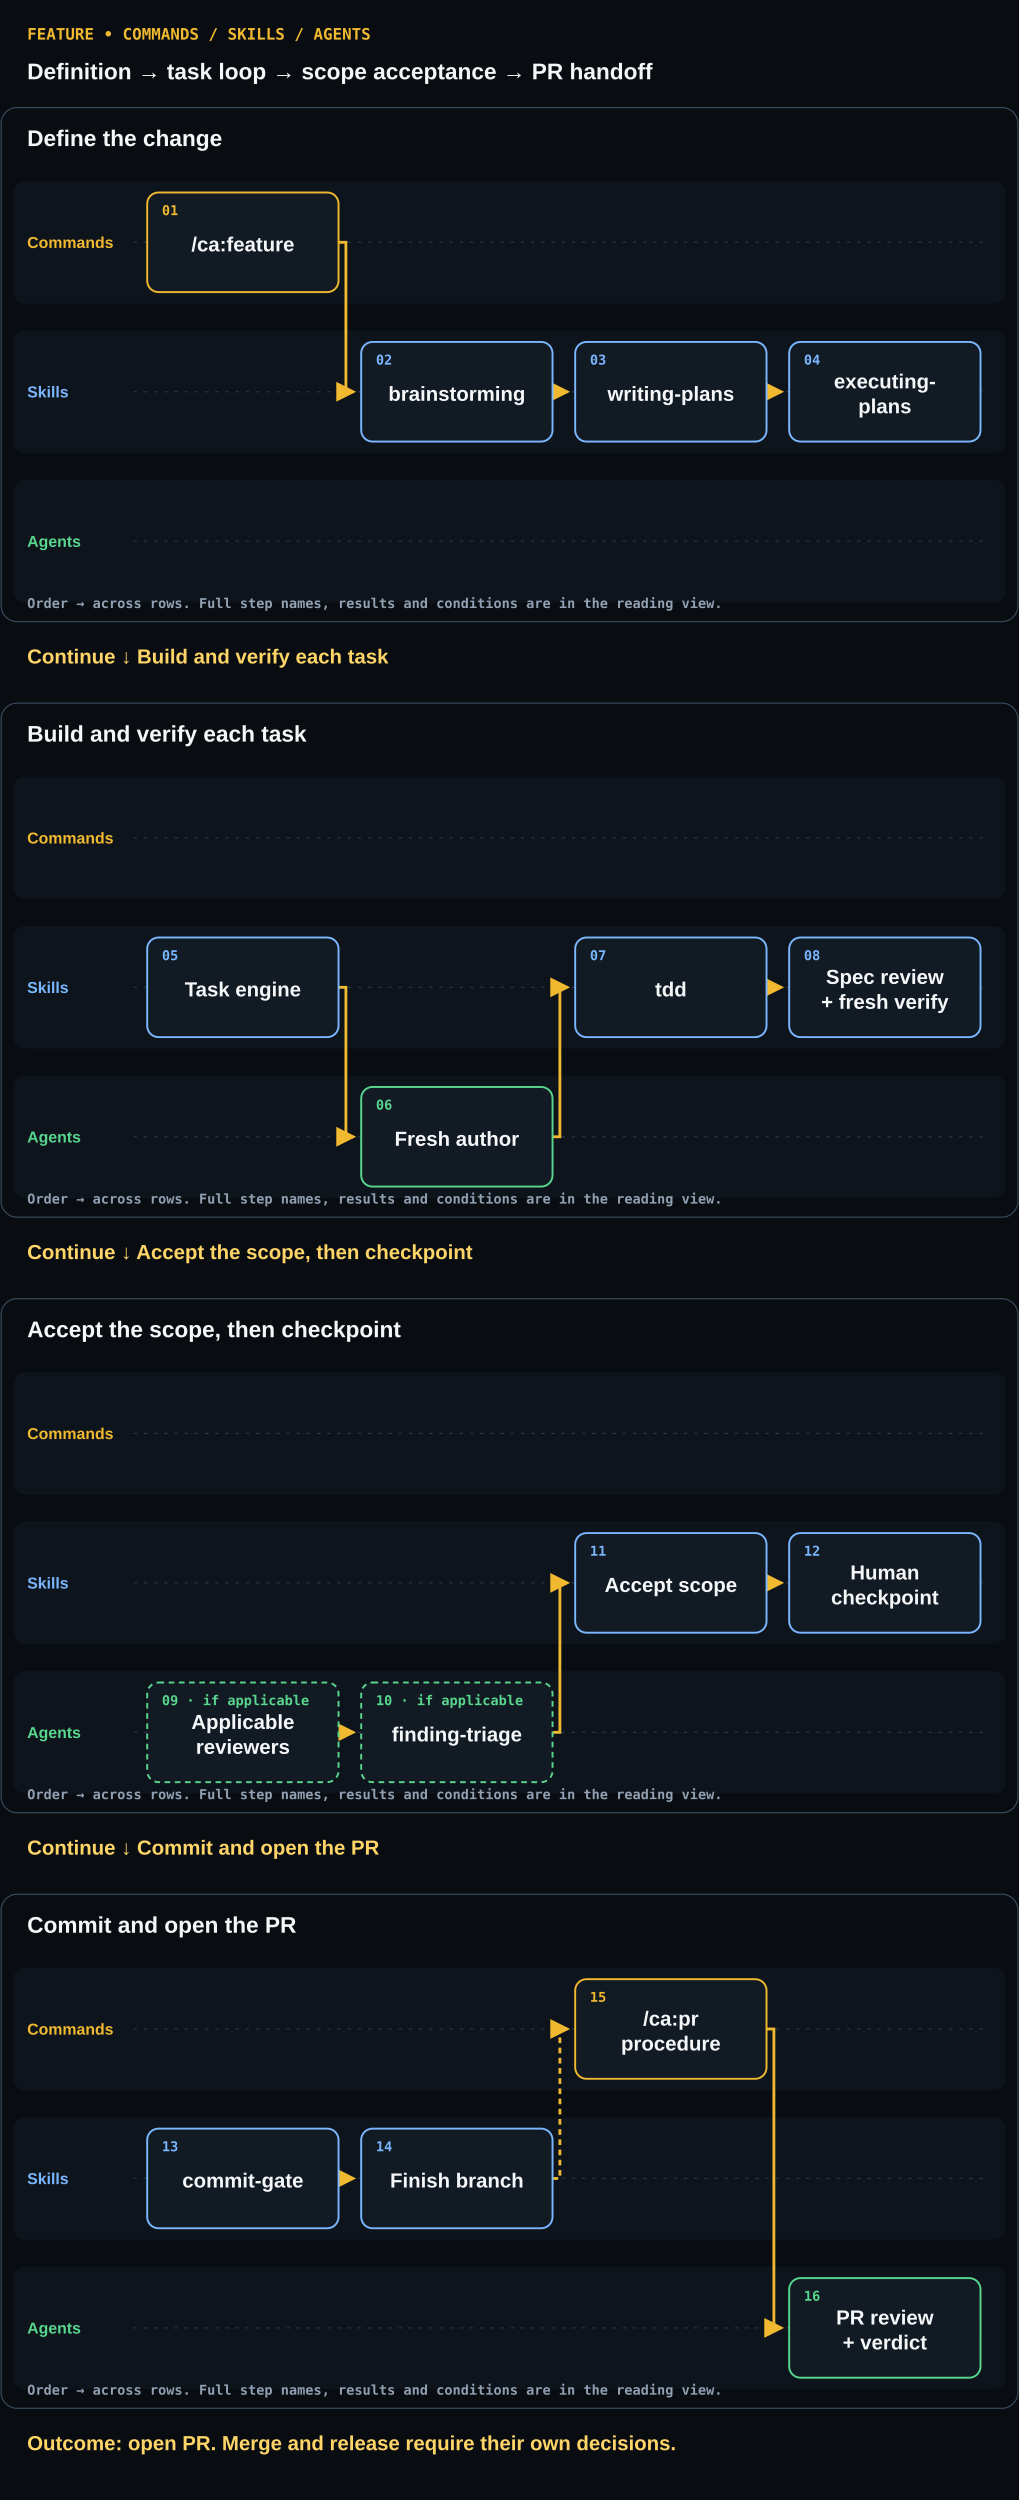
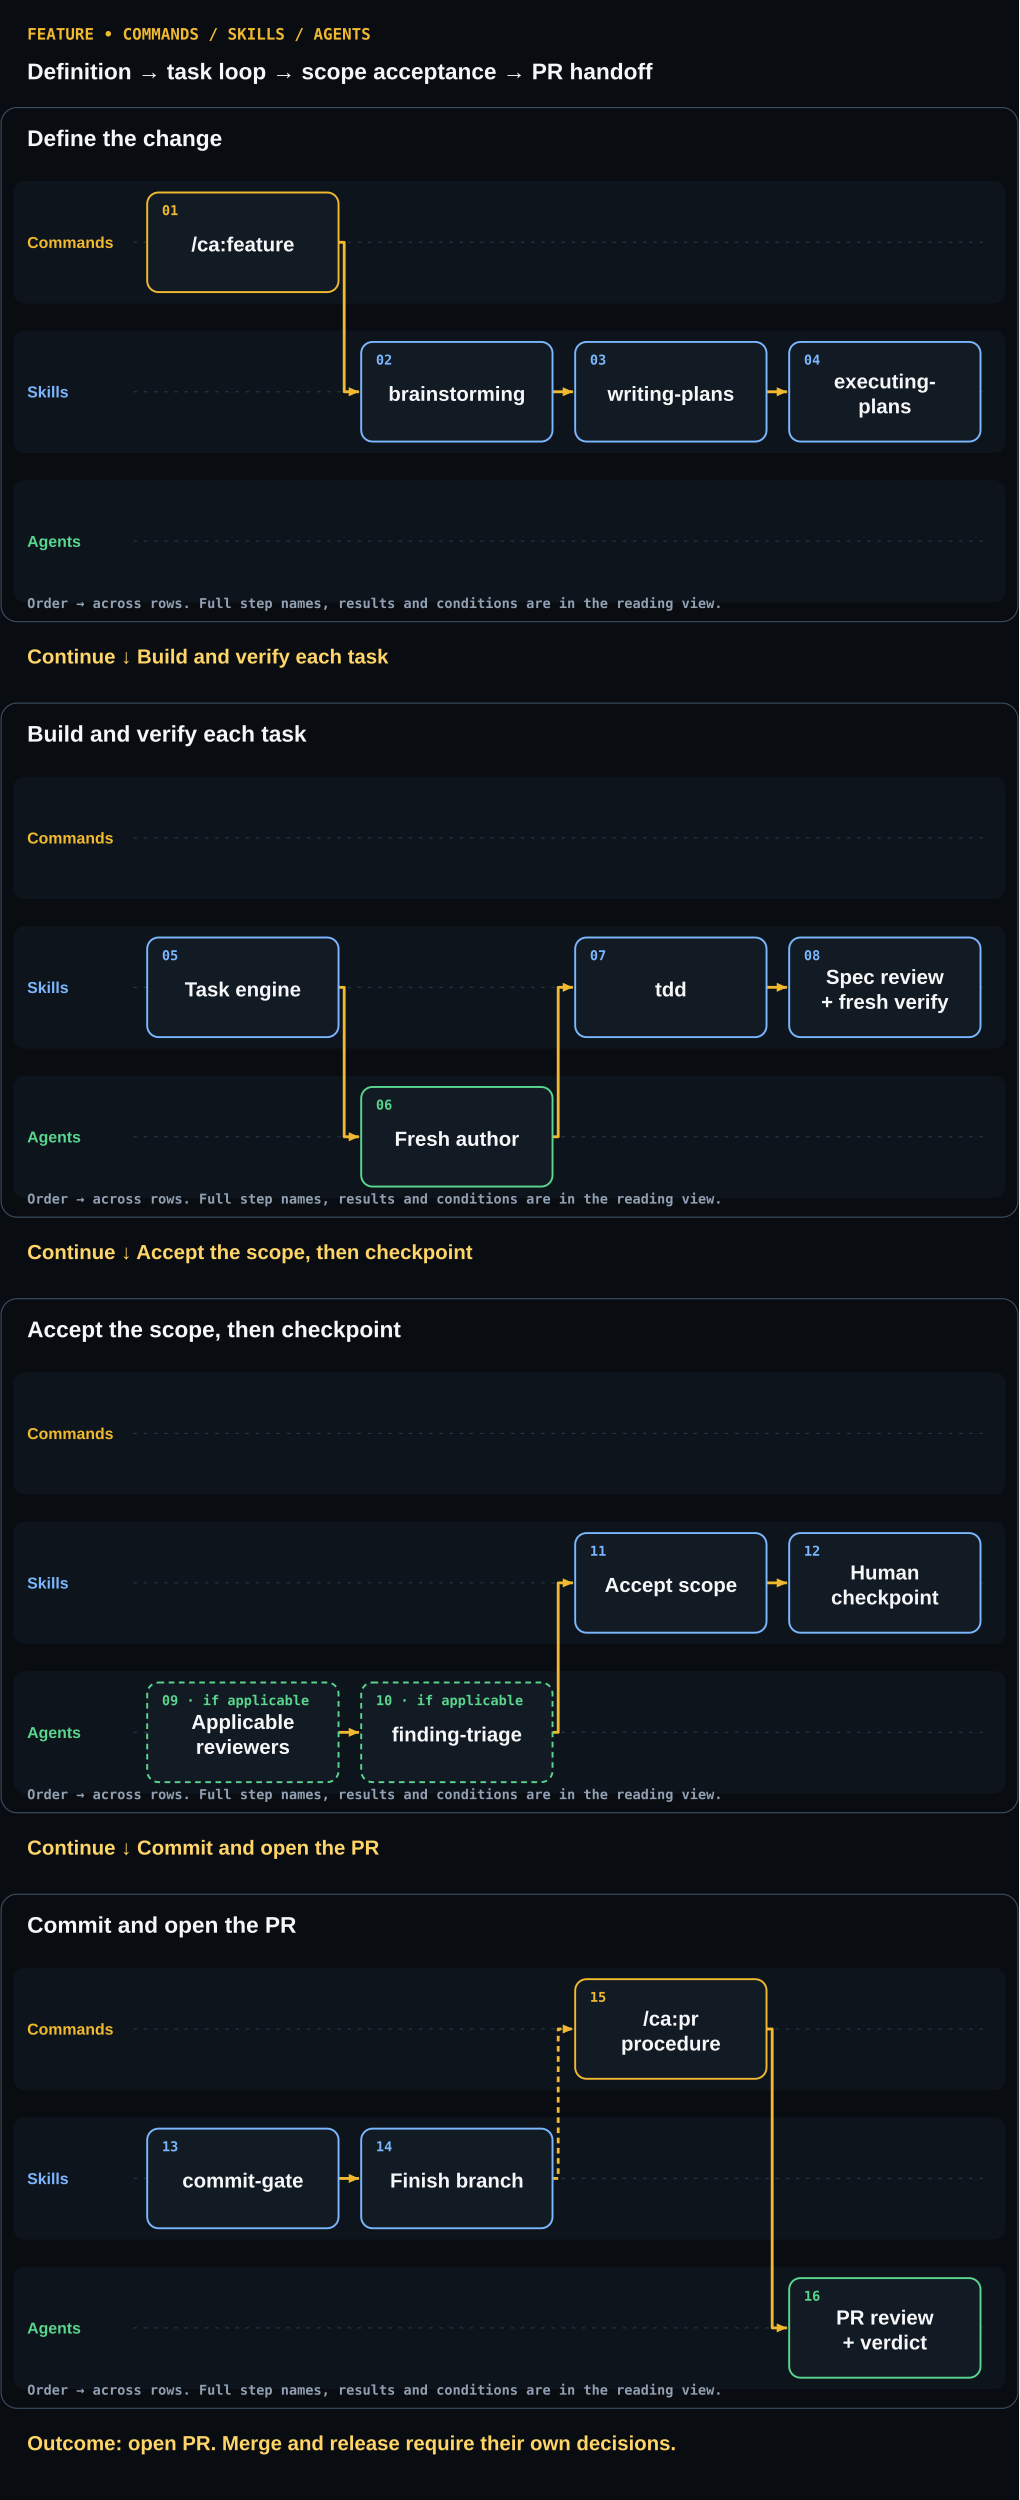
<svg xmlns="http://www.w3.org/2000/svg" viewBox="0 0 900 2208" role="img" data-diagram-system="ca-v2" data-execution-map="feature">
  <rect width="900" height="2208" fill="#090d12" />
  <text x="24" y="35" font-family="JetBrains Mono Variable, Consolas, Cascadia Mono, monospace" font-size="14" font-weight="600" fill="#f0b92f" text-anchor="start" data-max-width="852">FEATURE • COMMANDS / SKILLS / AGENTS</text>
  <text x="24" y="70" font-family="Manrope Variable, Segoe UI, Arial, sans-serif" font-size="20" font-weight="650" fill="#f6f7f9" text-anchor="start" data-max-width="852">Definition → task loop → scope acceptance → PR handoff</text>
  <svg x="0" y="94" width="900" height="456" viewBox="0 0 900 456" role="img" data-diagram-system="ca-v2" data-execution-chapter="define">
    <defs>
-       <marker id="asset-feature-define-arrow" markerWidth="7" markerHeight="7" refX="6" refY="3.5" orient="auto">
-         <path d="M0 0L7 3.5L0 7Z" fill="#f0b92f" />
+       <marker id="asset-feature-define-arrow" markerUnits="userSpaceOnUse" viewBox="0 0 9 8" markerWidth="9" markerHeight="8" refX="9" refY="4" orient="auto">
+         <path d="M0 0L9 4L0 8Z" fill="#f0b92f" />
      </marker>
    </defs>
    <rect x="1" y="1" width="898" height="454" rx="14" fill="#090d12" stroke="#3a4c60" />
    <text x="24" y="35" font-family="Manrope Variable, Segoe UI, Arial, sans-serif" font-size="20" font-weight="650" fill="#f6f7f9" text-anchor="start" data-max-width="760">Define the change</text>
    <rect x="12" y="66" width="876" height="108" rx="10" fill="#0e141c" />
    <path d="M118 120H874" fill="none" stroke="#273647" stroke-dasharray="3 6" />
    <text x="24" y="125" font-family="Manrope Variable, Segoe UI, Arial, sans-serif" font-size="14" font-weight="650" fill="#f0b92f" text-anchor="start" data-max-width="91">Commands</text>
    <rect x="12" y="198" width="876" height="108" rx="10" fill="#0e141c" />
    <path d="M118 252H874" fill="none" stroke="#273647" stroke-dasharray="3 6" />
    <text x="24" y="257" font-family="Manrope Variable, Segoe UI, Arial, sans-serif" font-size="14" font-weight="650" fill="#7ab7ff" text-anchor="start" data-max-width="91">Skills</text>
    <rect x="12" y="330" width="876" height="108" rx="10" fill="#0e141c" />
    <path d="M118 384H874" fill="none" stroke="#273647" stroke-dasharray="3 6" />
    <text x="24" y="389" font-family="Manrope Variable, Segoe UI, Arial, sans-serif" font-size="14" font-weight="650" fill="#58d68d" text-anchor="start" data-max-width="91">Agents</text>
-     <path data-map-edge="entry:spec" data-relation="sequence" d="M299 120H305.5V252H312" fill="none" stroke="#f0b92f" stroke-width="2.5" marker-end="url(#asset-feature-define-arrow)" />
-     <path data-map-edge="spec:plan" data-relation="sequence" d="M488 252H494.5V252H501" fill="none" stroke="#f0b92f" stroke-width="2.5" marker-end="url(#asset-feature-define-arrow)" />
-     <path data-map-edge="plan:batch" data-relation="sequence" d="M677 252H683.5V252H690" fill="none" stroke="#f0b92f" stroke-width="2.5" marker-end="url(#asset-feature-define-arrow)" />
+     <path data-map-edge="entry:spec" data-relation="sequence" d="M299 120H304V252H317" fill="none" stroke="#f0b92f" stroke-width="2.5" stroke-linejoin="round" marker-end="url(#asset-feature-define-arrow)" />
+     <path data-map-edge="spec:plan" data-relation="sequence" d="M488 252H493V252H506" fill="none" stroke="#f0b92f" stroke-width="2.5" stroke-linejoin="round" marker-end="url(#asset-feature-define-arrow)" />
+     <path data-map-edge="plan:batch" data-relation="sequence" d="M677 252H682V252H695" fill="none" stroke="#f0b92f" stroke-width="2.5" stroke-linejoin="round" marker-end="url(#asset-feature-define-arrow)" />
    <g data-map-node="entry" data-role="command">
      <rect x="130" y="76" width="169" height="88" rx="10" fill="#121a24" stroke="#f0b92f" stroke-width="1.7" />
      <text x="143" y="96" font-family="JetBrains Mono Variable, Consolas, Cascadia Mono, monospace" font-size="12" font-weight="600" fill="#f0b92f" text-anchor="start" data-max-width="147" data-label-kind="annotation">01</text>
      <text x="214.5" y="128" font-family="Manrope Variable, Segoe UI, Arial, sans-serif" font-size="18" font-weight="650" fill="#f6f7f9" text-anchor="middle" data-max-width="153">/ca:feature</text>
    </g>
    <g data-map-node="spec" data-role="skill">
      <rect x="319" y="208" width="169" height="88" rx="10" fill="#121a24" stroke="#7ab7ff" stroke-width="1.7" />
      <text x="332" y="228" font-family="JetBrains Mono Variable, Consolas, Cascadia Mono, monospace" font-size="12" font-weight="600" fill="#7ab7ff" text-anchor="start" data-max-width="147" data-label-kind="annotation">02</text>
      <text x="403.5" y="260" font-family="Manrope Variable, Segoe UI, Arial, sans-serif" font-size="18" font-weight="650" fill="#f6f7f9" text-anchor="middle" data-max-width="153">brainstorming</text>
    </g>
    <g data-map-node="plan" data-role="skill">
      <rect x="508" y="208" width="169" height="88" rx="10" fill="#121a24" stroke="#7ab7ff" stroke-width="1.7" />
      <text x="521" y="228" font-family="JetBrains Mono Variable, Consolas, Cascadia Mono, monospace" font-size="12" font-weight="600" fill="#7ab7ff" text-anchor="start" data-max-width="147" data-label-kind="annotation">03</text>
      <text x="592.5" y="260" font-family="Manrope Variable, Segoe UI, Arial, sans-serif" font-size="18" font-weight="650" fill="#f6f7f9" text-anchor="middle" data-max-width="153">writing-plans</text>
    </g>
    <g data-map-node="batch" data-role="skill">
      <rect x="697" y="208" width="169" height="88" rx="10" fill="#121a24" stroke="#7ab7ff" stroke-width="1.7" />
      <text x="710" y="228" font-family="JetBrains Mono Variable, Consolas, Cascadia Mono, monospace" font-size="12" font-weight="600" fill="#7ab7ff" text-anchor="start" data-max-width="147" data-label-kind="annotation">04</text>
      <text x="781.5" y="249" font-family="Manrope Variable, Segoe UI, Arial, sans-serif" font-size="18" font-weight="650" fill="#f6f7f9" text-anchor="middle" data-max-width="153">executing-</text>
      <text x="781.5" y="271" font-family="Manrope Variable, Segoe UI, Arial, sans-serif" font-size="18" font-weight="650" fill="#f6f7f9" text-anchor="middle" data-max-width="153">plans</text>
    </g>
    <text x="24" y="443" font-family="JetBrains Mono Variable, Consolas, Cascadia Mono, monospace" font-size="12" font-weight="600" fill="#91a0b2" text-anchor="start" data-max-width="852" data-label-kind="annotation">Order → across rows. Full step names, results and conditions are in the reading view.</text>
  </svg>
  <text x="24" y="586" font-family="Manrope Variable, Segoe UI, Arial, sans-serif" font-size="18" font-weight="650" fill="#ffd568" text-anchor="start" data-max-width="852">Continue ↓ Build and verify each task</text>
  <svg x="0" y="620" width="900" height="456" viewBox="0 0 900 456" role="img" data-diagram-system="ca-v2" data-execution-chapter="task">
    <defs>
-       <marker id="asset-feature-task-arrow" markerWidth="7" markerHeight="7" refX="6" refY="3.5" orient="auto">
-         <path d="M0 0L7 3.5L0 7Z" fill="#f0b92f" />
+       <marker id="asset-feature-task-arrow" markerUnits="userSpaceOnUse" viewBox="0 0 9 8" markerWidth="9" markerHeight="8" refX="9" refY="4" orient="auto">
+         <path d="M0 0L9 4L0 8Z" fill="#f0b92f" />
      </marker>
    </defs>
    <rect x="1" y="1" width="898" height="454" rx="14" fill="#090d12" stroke="#3a4c60" />
    <text x="24" y="35" font-family="Manrope Variable, Segoe UI, Arial, sans-serif" font-size="20" font-weight="650" fill="#f6f7f9" text-anchor="start" data-max-width="760">Build and verify each task</text>
    <rect x="12" y="66" width="876" height="108" rx="10" fill="#0e141c" />
    <path d="M118 120H874" fill="none" stroke="#273647" stroke-dasharray="3 6" />
    <text x="24" y="125" font-family="Manrope Variable, Segoe UI, Arial, sans-serif" font-size="14" font-weight="650" fill="#f0b92f" text-anchor="start" data-max-width="91">Commands</text>
    <rect x="12" y="198" width="876" height="108" rx="10" fill="#0e141c" />
    <path d="M118 252H874" fill="none" stroke="#273647" stroke-dasharray="3 6" />
    <text x="24" y="257" font-family="Manrope Variable, Segoe UI, Arial, sans-serif" font-size="14" font-weight="650" fill="#7ab7ff" text-anchor="start" data-max-width="91">Skills</text>
    <rect x="12" y="330" width="876" height="108" rx="10" fill="#0e141c" />
    <path d="M118 384H874" fill="none" stroke="#273647" stroke-dasharray="3 6" />
    <text x="24" y="389" font-family="Manrope Variable, Segoe UI, Arial, sans-serif" font-size="14" font-weight="650" fill="#58d68d" text-anchor="start" data-max-width="91">Agents</text>
-     <path data-map-edge="task-select:author" data-relation="dispatch" d="M299 252H305.5V384H312" fill="none" stroke="#f0b92f" stroke-width="2.5" marker-end="url(#asset-feature-task-arrow)" />
-     <path data-map-edge="author:tdd" data-relation="dispatch" d="M488 384H494.5V252H501" fill="none" stroke="#f0b92f" stroke-width="2.5" marker-end="url(#asset-feature-task-arrow)" />
-     <path data-map-edge="tdd:task-proof" data-relation="return" d="M677 252H683.5V252H690" fill="none" stroke="#f0b92f" stroke-width="2.5" marker-end="url(#asset-feature-task-arrow)" />
+     <path data-map-edge="task-select:author" data-relation="dispatch" d="M299 252H304V384H317" fill="none" stroke="#f0b92f" stroke-width="2.5" stroke-linejoin="round" marker-end="url(#asset-feature-task-arrow)" />
+     <path data-map-edge="author:tdd" data-relation="dispatch" d="M488 384H493V252H506" fill="none" stroke="#f0b92f" stroke-width="2.5" stroke-linejoin="round" marker-end="url(#asset-feature-task-arrow)" />
+     <path data-map-edge="tdd:task-proof" data-relation="return" d="M677 252H682V252H695" fill="none" stroke="#f0b92f" stroke-width="2.5" stroke-linejoin="round" marker-end="url(#asset-feature-task-arrow)" />
    <g data-map-node="task-select" data-role="skill">
      <rect x="130" y="208" width="169" height="88" rx="10" fill="#121a24" stroke="#7ab7ff" stroke-width="1.7" />
      <text x="143" y="228" font-family="JetBrains Mono Variable, Consolas, Cascadia Mono, monospace" font-size="12" font-weight="600" fill="#7ab7ff" text-anchor="start" data-max-width="147" data-label-kind="annotation">05</text>
      <text x="214.5" y="260" font-family="Manrope Variable, Segoe UI, Arial, sans-serif" font-size="18" font-weight="650" fill="#f6f7f9" text-anchor="middle" data-max-width="153">Task engine</text>
    </g>
    <g data-map-node="author" data-role="agent">
      <rect x="319" y="340" width="169" height="88" rx="10" fill="#121a24" stroke="#58d68d" stroke-width="1.7" />
      <text x="332" y="360" font-family="JetBrains Mono Variable, Consolas, Cascadia Mono, monospace" font-size="12" font-weight="600" fill="#58d68d" text-anchor="start" data-max-width="147" data-label-kind="annotation">06</text>
      <text x="403.5" y="392" font-family="Manrope Variable, Segoe UI, Arial, sans-serif" font-size="18" font-weight="650" fill="#f6f7f9" text-anchor="middle" data-max-width="153">Fresh author</text>
    </g>
    <g data-map-node="tdd" data-role="skill">
      <rect x="508" y="208" width="169" height="88" rx="10" fill="#121a24" stroke="#7ab7ff" stroke-width="1.7" />
      <text x="521" y="228" font-family="JetBrains Mono Variable, Consolas, Cascadia Mono, monospace" font-size="12" font-weight="600" fill="#7ab7ff" text-anchor="start" data-max-width="147" data-label-kind="annotation">07</text>
      <text x="592.5" y="260" font-family="Manrope Variable, Segoe UI, Arial, sans-serif" font-size="18" font-weight="650" fill="#f6f7f9" text-anchor="middle" data-max-width="153">tdd</text>
    </g>
    <g data-map-node="task-proof" data-role="skill">
      <rect x="697" y="208" width="169" height="88" rx="10" fill="#121a24" stroke="#7ab7ff" stroke-width="1.7" />
      <text x="710" y="228" font-family="JetBrains Mono Variable, Consolas, Cascadia Mono, monospace" font-size="12" font-weight="600" fill="#7ab7ff" text-anchor="start" data-max-width="147" data-label-kind="annotation">08</text>
      <text x="781.5" y="249" font-family="Manrope Variable, Segoe UI, Arial, sans-serif" font-size="18" font-weight="650" fill="#f6f7f9" text-anchor="middle" data-max-width="153">Spec review</text>
      <text x="781.5" y="271" font-family="Manrope Variable, Segoe UI, Arial, sans-serif" font-size="18" font-weight="650" fill="#f6f7f9" text-anchor="middle" data-max-width="153">+ fresh verify</text>
    </g>
    <text x="24" y="443" font-family="JetBrains Mono Variable, Consolas, Cascadia Mono, monospace" font-size="12" font-weight="600" fill="#91a0b2" text-anchor="start" data-max-width="852" data-label-kind="annotation">Order → across rows. Full step names, results and conditions are in the reading view.</text>
  </svg>
  <text x="24" y="1112" font-family="Manrope Variable, Segoe UI, Arial, sans-serif" font-size="18" font-weight="650" fill="#ffd568" text-anchor="start" data-max-width="852">Continue ↓ Accept the scope, then checkpoint</text>
  <svg x="0" y="1146" width="900" height="456" viewBox="0 0 900 456" role="img" data-diagram-system="ca-v2" data-execution-chapter="accept">
    <defs>
-       <marker id="asset-feature-accept-arrow" markerWidth="7" markerHeight="7" refX="6" refY="3.5" orient="auto">
-         <path d="M0 0L7 3.5L0 7Z" fill="#f0b92f" />
+       <marker id="asset-feature-accept-arrow" markerUnits="userSpaceOnUse" viewBox="0 0 9 8" markerWidth="9" markerHeight="8" refX="9" refY="4" orient="auto">
+         <path d="M0 0L9 4L0 8Z" fill="#f0b92f" />
      </marker>
    </defs>
    <rect x="1" y="1" width="898" height="454" rx="14" fill="#090d12" stroke="#3a4c60" />
    <text x="24" y="35" font-family="Manrope Variable, Segoe UI, Arial, sans-serif" font-size="20" font-weight="650" fill="#f6f7f9" text-anchor="start" data-max-width="760">Accept the scope, then checkpoint</text>
    <rect x="12" y="66" width="876" height="108" rx="10" fill="#0e141c" />
    <path d="M118 120H874" fill="none" stroke="#273647" stroke-dasharray="3 6" />
    <text x="24" y="125" font-family="Manrope Variable, Segoe UI, Arial, sans-serif" font-size="14" font-weight="650" fill="#f0b92f" text-anchor="start" data-max-width="91">Commands</text>
    <rect x="12" y="198" width="876" height="108" rx="10" fill="#0e141c" />
    <path d="M118 252H874" fill="none" stroke="#273647" stroke-dasharray="3 6" />
    <text x="24" y="257" font-family="Manrope Variable, Segoe UI, Arial, sans-serif" font-size="14" font-weight="650" fill="#7ab7ff" text-anchor="start" data-max-width="91">Skills</text>
    <rect x="12" y="330" width="876" height="108" rx="10" fill="#0e141c" />
    <path d="M118 384H874" fill="none" stroke="#273647" stroke-dasharray="3 6" />
    <text x="24" y="389" font-family="Manrope Variable, Segoe UI, Arial, sans-serif" font-size="14" font-weight="650" fill="#58d68d" text-anchor="start" data-max-width="91">Agents</text>
-     <path data-map-edge="quality:triage" data-relation="sequence" d="M299 384H305.5V384H312" fill="none" stroke="#f0b92f" stroke-width="2.5" marker-end="url(#asset-feature-accept-arrow)" />
-     <path data-map-edge="triage:accept-scope" data-relation="return" d="M488 384H494.5V252H501" fill="none" stroke="#f0b92f" stroke-width="2.5" marker-end="url(#asset-feature-accept-arrow)" />
-     <path data-map-edge="accept-scope:checkpoint" data-relation="return" d="M677 252H683.5V252H690" fill="none" stroke="#f0b92f" stroke-width="2.5" marker-end="url(#asset-feature-accept-arrow)" />
+     <path data-map-edge="quality:triage" data-relation="sequence" d="M299 384H304V384H317" fill="none" stroke="#f0b92f" stroke-width="2.5" stroke-linejoin="round" marker-end="url(#asset-feature-accept-arrow)" />
+     <path data-map-edge="triage:accept-scope" data-relation="return" d="M488 384H493V252H506" fill="none" stroke="#f0b92f" stroke-width="2.5" stroke-linejoin="round" marker-end="url(#asset-feature-accept-arrow)" />
+     <path data-map-edge="accept-scope:checkpoint" data-relation="return" d="M677 252H682V252H695" fill="none" stroke="#f0b92f" stroke-width="2.5" stroke-linejoin="round" marker-end="url(#asset-feature-accept-arrow)" />
    <g data-map-node="quality" data-role="agent">
      <rect x="130" y="340" width="169" height="88" rx="10" fill="#121a24" stroke="#58d68d" stroke-width="1.7" stroke-dasharray="5 4" />
      <text x="143" y="360" font-family="JetBrains Mono Variable, Consolas, Cascadia Mono, monospace" font-size="12" font-weight="600" fill="#58d68d" text-anchor="start" data-max-width="147" data-label-kind="annotation">09 · if applicable</text>
      <text x="214.5" y="381" font-family="Manrope Variable, Segoe UI, Arial, sans-serif" font-size="18" font-weight="650" fill="#f6f7f9" text-anchor="middle" data-max-width="153">Applicable</text>
      <text x="214.5" y="403" font-family="Manrope Variable, Segoe UI, Arial, sans-serif" font-size="18" font-weight="650" fill="#f6f7f9" text-anchor="middle" data-max-width="153">reviewers</text>
    </g>
    <g data-map-node="triage" data-role="agent">
      <rect x="319" y="340" width="169" height="88" rx="10" fill="#121a24" stroke="#58d68d" stroke-width="1.7" stroke-dasharray="5 4" />
      <text x="332" y="360" font-family="JetBrains Mono Variable, Consolas, Cascadia Mono, monospace" font-size="12" font-weight="600" fill="#58d68d" text-anchor="start" data-max-width="147" data-label-kind="annotation">10 · if applicable</text>
      <text x="403.5" y="392" font-family="Manrope Variable, Segoe UI, Arial, sans-serif" font-size="18" font-weight="650" fill="#f6f7f9" text-anchor="middle" data-max-width="153">finding-triage</text>
    </g>
    <g data-map-node="accept-scope" data-role="skill">
      <rect x="508" y="208" width="169" height="88" rx="10" fill="#121a24" stroke="#7ab7ff" stroke-width="1.7" />
      <text x="521" y="228" font-family="JetBrains Mono Variable, Consolas, Cascadia Mono, monospace" font-size="12" font-weight="600" fill="#7ab7ff" text-anchor="start" data-max-width="147" data-label-kind="annotation">11</text>
      <text x="592.5" y="260" font-family="Manrope Variable, Segoe UI, Arial, sans-serif" font-size="18" font-weight="650" fill="#f6f7f9" text-anchor="middle" data-max-width="153">Accept scope</text>
    </g>
    <g data-map-node="checkpoint" data-role="skill">
      <rect x="697" y="208" width="169" height="88" rx="10" fill="#121a24" stroke="#7ab7ff" stroke-width="1.7" />
      <text x="710" y="228" font-family="JetBrains Mono Variable, Consolas, Cascadia Mono, monospace" font-size="12" font-weight="600" fill="#7ab7ff" text-anchor="start" data-max-width="147" data-label-kind="annotation">12</text>
      <text x="781.5" y="249" font-family="Manrope Variable, Segoe UI, Arial, sans-serif" font-size="18" font-weight="650" fill="#f6f7f9" text-anchor="middle" data-max-width="153">Human</text>
      <text x="781.5" y="271" font-family="Manrope Variable, Segoe UI, Arial, sans-serif" font-size="18" font-weight="650" fill="#f6f7f9" text-anchor="middle" data-max-width="153">checkpoint</text>
    </g>
    <text x="24" y="443" font-family="JetBrains Mono Variable, Consolas, Cascadia Mono, monospace" font-size="12" font-weight="600" fill="#91a0b2" text-anchor="start" data-max-width="852" data-label-kind="annotation">Order → across rows. Full step names, results and conditions are in the reading view.</text>
  </svg>
  <text x="24" y="1638" font-family="Manrope Variable, Segoe UI, Arial, sans-serif" font-size="18" font-weight="650" fill="#ffd568" text-anchor="start" data-max-width="852">Continue ↓ Commit and open the PR</text>
  <svg x="0" y="1672" width="900" height="456" viewBox="0 0 900 456" role="img" data-diagram-system="ca-v2" data-execution-chapter="deliver">
    <defs>
-       <marker id="asset-feature-deliver-arrow" markerWidth="7" markerHeight="7" refX="6" refY="3.5" orient="auto">
-         <path d="M0 0L7 3.5L0 7Z" fill="#f0b92f" />
+       <marker id="asset-feature-deliver-arrow" markerUnits="userSpaceOnUse" viewBox="0 0 9 8" markerWidth="9" markerHeight="8" refX="9" refY="4" orient="auto">
+         <path d="M0 0L9 4L0 8Z" fill="#f0b92f" />
      </marker>
    </defs>
    <rect x="1" y="1" width="898" height="454" rx="14" fill="#090d12" stroke="#3a4c60" />
    <text x="24" y="35" font-family="Manrope Variable, Segoe UI, Arial, sans-serif" font-size="20" font-weight="650" fill="#f6f7f9" text-anchor="start" data-max-width="760">Commit and open the PR</text>
    <rect x="12" y="66" width="876" height="108" rx="10" fill="#0e141c" />
    <path d="M118 120H874" fill="none" stroke="#273647" stroke-dasharray="3 6" />
    <text x="24" y="125" font-family="Manrope Variable, Segoe UI, Arial, sans-serif" font-size="14" font-weight="650" fill="#f0b92f" text-anchor="start" data-max-width="91">Commands</text>
    <rect x="12" y="198" width="876" height="108" rx="10" fill="#0e141c" />
    <path d="M118 252H874" fill="none" stroke="#273647" stroke-dasharray="3 6" />
    <text x="24" y="257" font-family="Manrope Variable, Segoe UI, Arial, sans-serif" font-size="14" font-weight="650" fill="#7ab7ff" text-anchor="start" data-max-width="91">Skills</text>
    <rect x="12" y="330" width="876" height="108" rx="10" fill="#0e141c" />
    <path d="M118 384H874" fill="none" stroke="#273647" stroke-dasharray="3 6" />
    <text x="24" y="389" font-family="Manrope Variable, Segoe UI, Arial, sans-serif" font-size="14" font-weight="650" fill="#58d68d" text-anchor="start" data-max-width="91">Agents</text>
-     <path data-map-edge="commit:finish" data-relation="sequence" d="M299 252H305.5V252H312" fill="none" stroke="#f0b92f" stroke-width="2.5" marker-end="url(#asset-feature-deliver-arrow)" />
-     <path data-map-edge="finish:pr-contract" data-relation="reuse" d="M488 252H494.5V120H501" fill="none" stroke="#f0b92f" stroke-width="2.5" stroke-dasharray="5 4" marker-end="url(#asset-feature-deliver-arrow)" />
-     <path data-map-edge="pr-contract:pr-review" data-relation="dispatch" d="M677 120H683.5V384H690" fill="none" stroke="#f0b92f" stroke-width="2.5" marker-end="url(#asset-feature-deliver-arrow)" />
+     <path data-map-edge="commit:finish" data-relation="sequence" d="M299 252H304V252H317" fill="none" stroke="#f0b92f" stroke-width="2.5" stroke-linejoin="round" marker-end="url(#asset-feature-deliver-arrow)" />
+     <path data-map-edge="finish:pr-contract" data-relation="reuse" d="M488 252H493V120H506" fill="none" stroke="#f0b92f" stroke-width="2.5" stroke-linejoin="round" stroke-dasharray="5 4" marker-end="url(#asset-feature-deliver-arrow)" />
+     <path data-map-edge="pr-contract:pr-review" data-relation="dispatch" d="M677 120H682V384H695" fill="none" stroke="#f0b92f" stroke-width="2.5" stroke-linejoin="round" marker-end="url(#asset-feature-deliver-arrow)" />
    <g data-map-node="commit" data-role="skill">
      <rect x="130" y="208" width="169" height="88" rx="10" fill="#121a24" stroke="#7ab7ff" stroke-width="1.7" />
      <text x="143" y="228" font-family="JetBrains Mono Variable, Consolas, Cascadia Mono, monospace" font-size="12" font-weight="600" fill="#7ab7ff" text-anchor="start" data-max-width="147" data-label-kind="annotation">13</text>
      <text x="214.5" y="260" font-family="Manrope Variable, Segoe UI, Arial, sans-serif" font-size="18" font-weight="650" fill="#f6f7f9" text-anchor="middle" data-max-width="153">commit-gate</text>
    </g>
    <g data-map-node="finish" data-role="skill">
      <rect x="319" y="208" width="169" height="88" rx="10" fill="#121a24" stroke="#7ab7ff" stroke-width="1.7" />
      <text x="332" y="228" font-family="JetBrains Mono Variable, Consolas, Cascadia Mono, monospace" font-size="12" font-weight="600" fill="#7ab7ff" text-anchor="start" data-max-width="147" data-label-kind="annotation">14</text>
      <text x="403.5" y="260" font-family="Manrope Variable, Segoe UI, Arial, sans-serif" font-size="18" font-weight="650" fill="#f6f7f9" text-anchor="middle" data-max-width="153">Finish branch</text>
    </g>
    <g data-map-node="pr-contract" data-role="command">
      <rect x="508" y="76" width="169" height="88" rx="10" fill="#121a24" stroke="#f0b92f" stroke-width="1.7" />
      <text x="521" y="96" font-family="JetBrains Mono Variable, Consolas, Cascadia Mono, monospace" font-size="12" font-weight="600" fill="#f0b92f" text-anchor="start" data-max-width="147" data-label-kind="annotation">15</text>
      <text x="592.5" y="117" font-family="Manrope Variable, Segoe UI, Arial, sans-serif" font-size="18" font-weight="650" fill="#f6f7f9" text-anchor="middle" data-max-width="153">/ca:pr</text>
      <text x="592.5" y="139" font-family="Manrope Variable, Segoe UI, Arial, sans-serif" font-size="18" font-weight="650" fill="#f6f7f9" text-anchor="middle" data-max-width="153">procedure</text>
    </g>
    <g data-map-node="pr-review" data-role="agent">
      <rect x="697" y="340" width="169" height="88" rx="10" fill="#121a24" stroke="#58d68d" stroke-width="1.7" />
      <text x="710" y="360" font-family="JetBrains Mono Variable, Consolas, Cascadia Mono, monospace" font-size="12" font-weight="600" fill="#58d68d" text-anchor="start" data-max-width="147" data-label-kind="annotation">16</text>
      <text x="781.5" y="381" font-family="Manrope Variable, Segoe UI, Arial, sans-serif" font-size="18" font-weight="650" fill="#f6f7f9" text-anchor="middle" data-max-width="153">PR review</text>
      <text x="781.5" y="403" font-family="Manrope Variable, Segoe UI, Arial, sans-serif" font-size="18" font-weight="650" fill="#f6f7f9" text-anchor="middle" data-max-width="153">+ verdict</text>
    </g>
    <text x="24" y="443" font-family="JetBrains Mono Variable, Consolas, Cascadia Mono, monospace" font-size="12" font-weight="600" fill="#91a0b2" text-anchor="start" data-max-width="852" data-label-kind="annotation">Order → across rows. Full step names, results and conditions are in the reading view.</text>
  </svg>
  <text x="24" y="2164" font-family="Manrope Variable, Segoe UI, Arial, sans-serif" font-size="18" font-weight="650" fill="#ffd568" text-anchor="start" data-max-width="852">Outcome: open PR. Merge and release require their own decisions.</text>
</svg>
